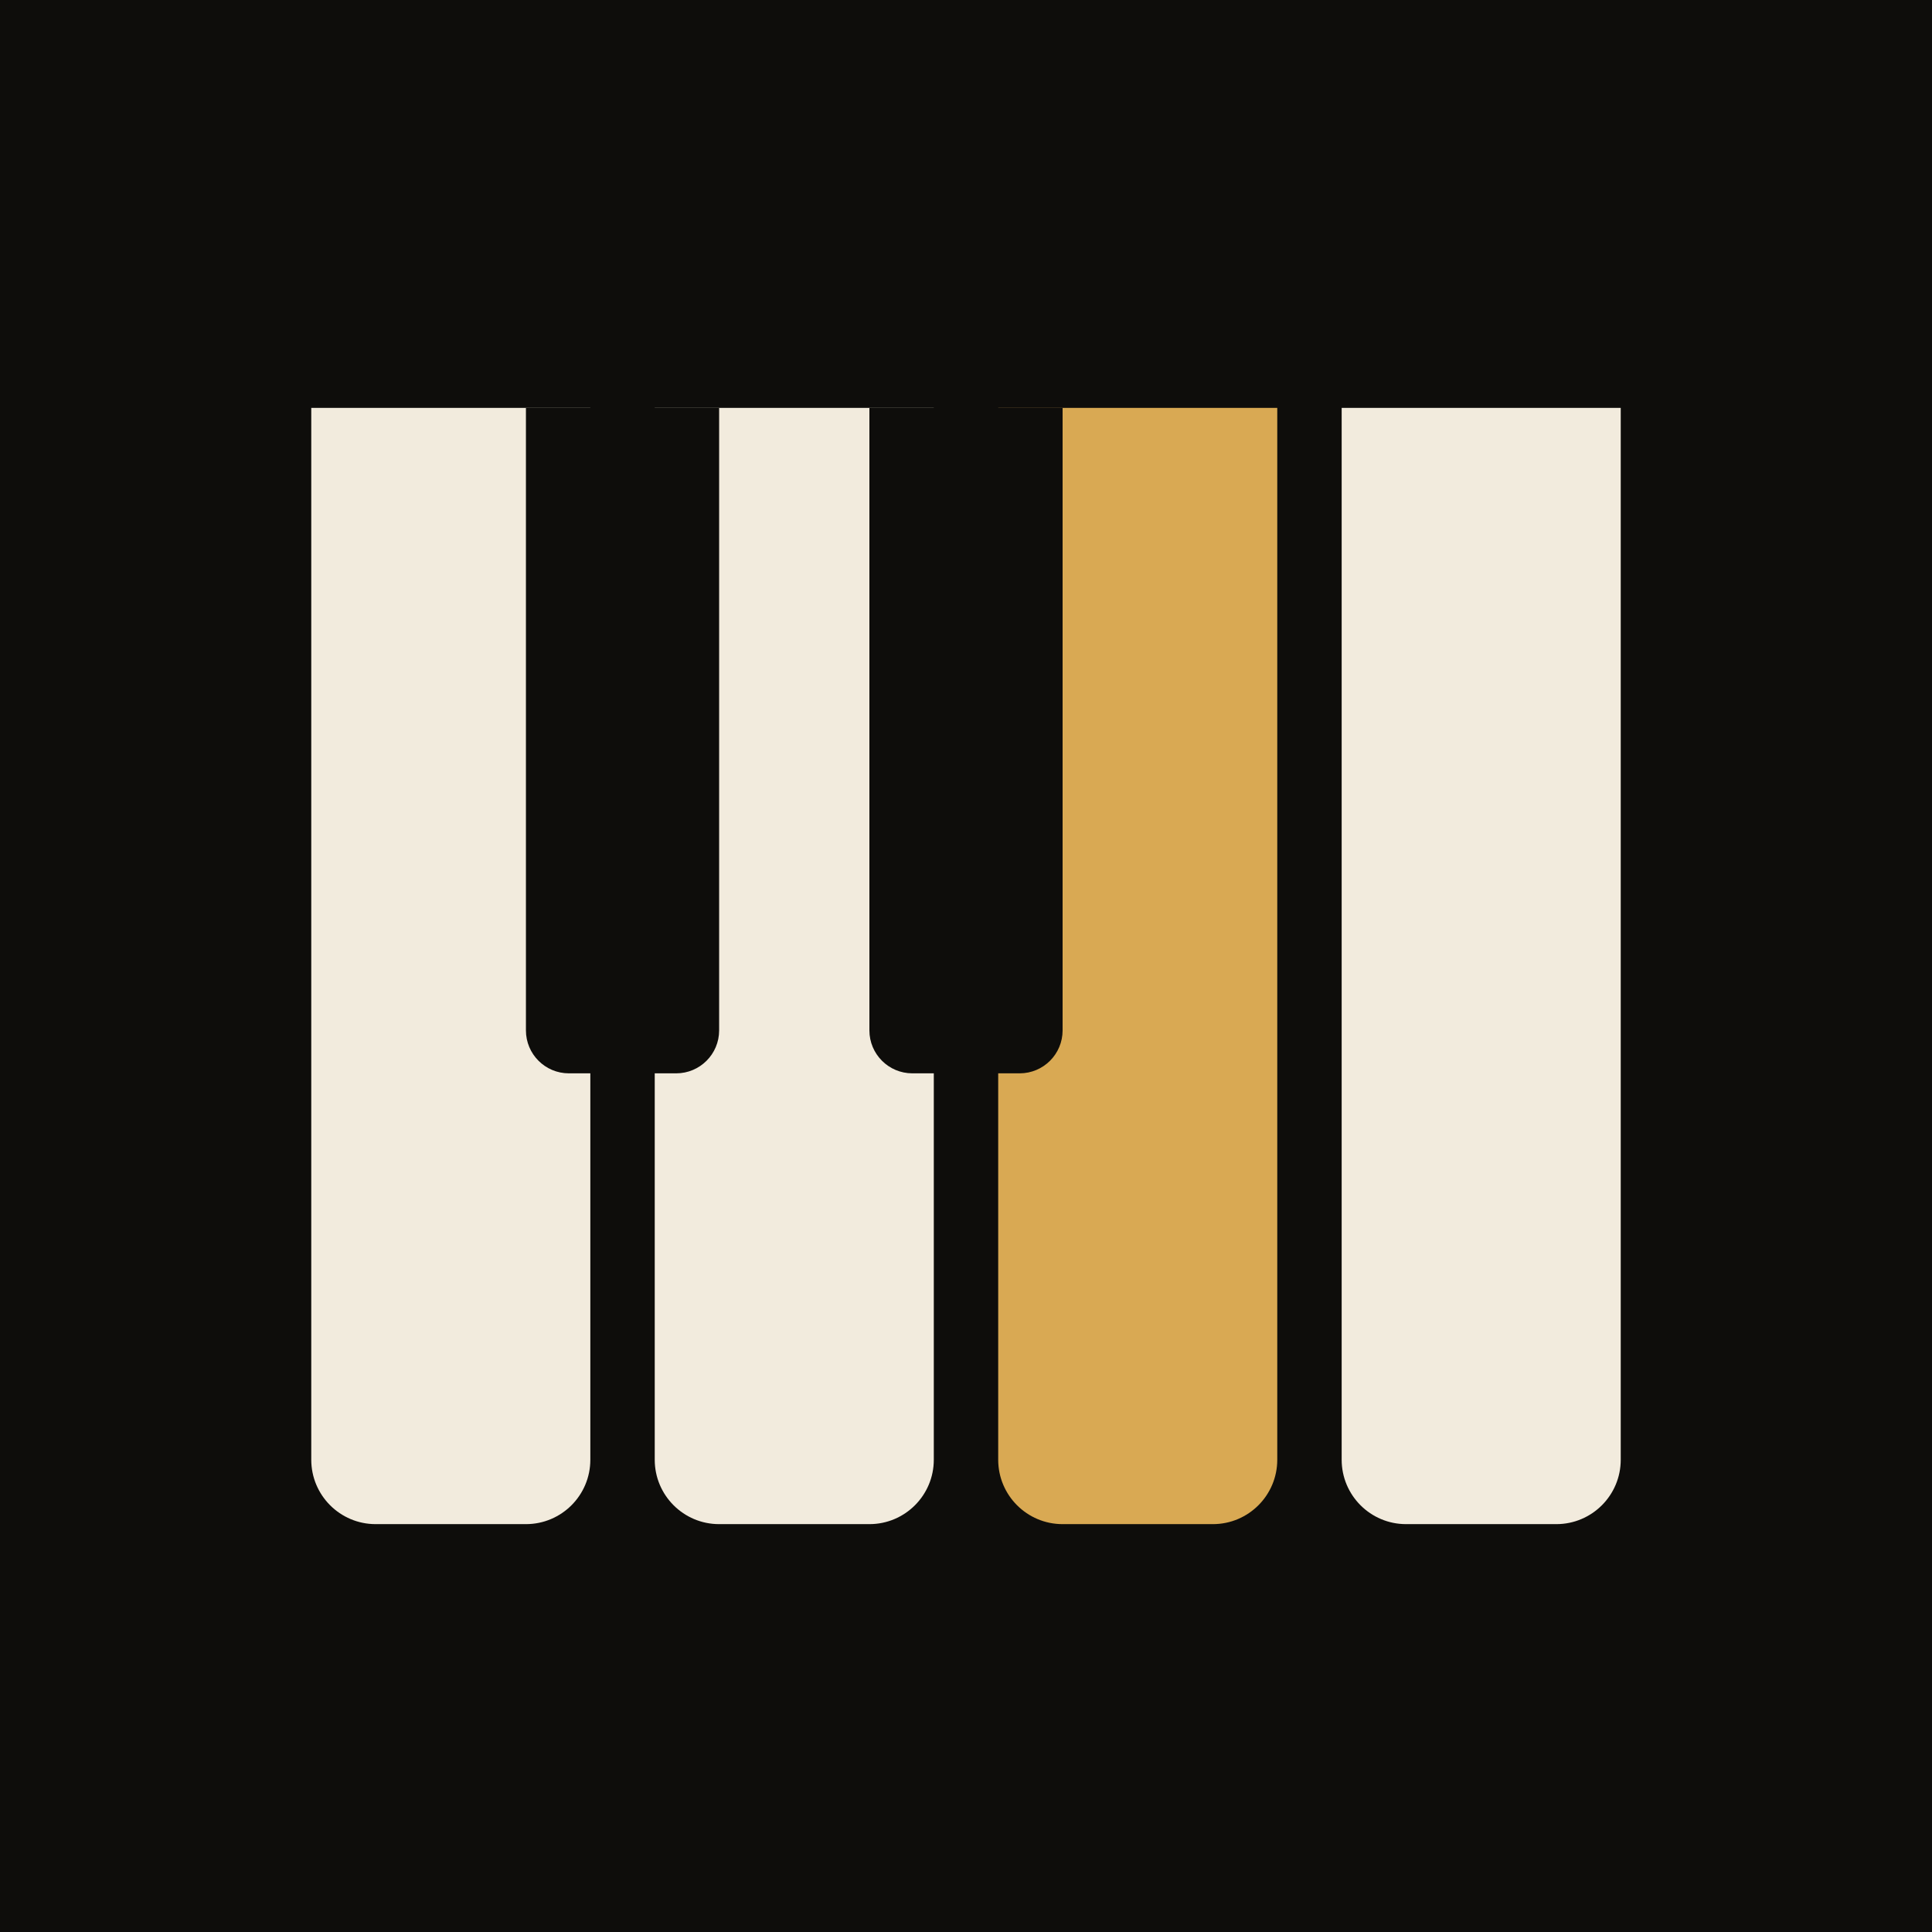
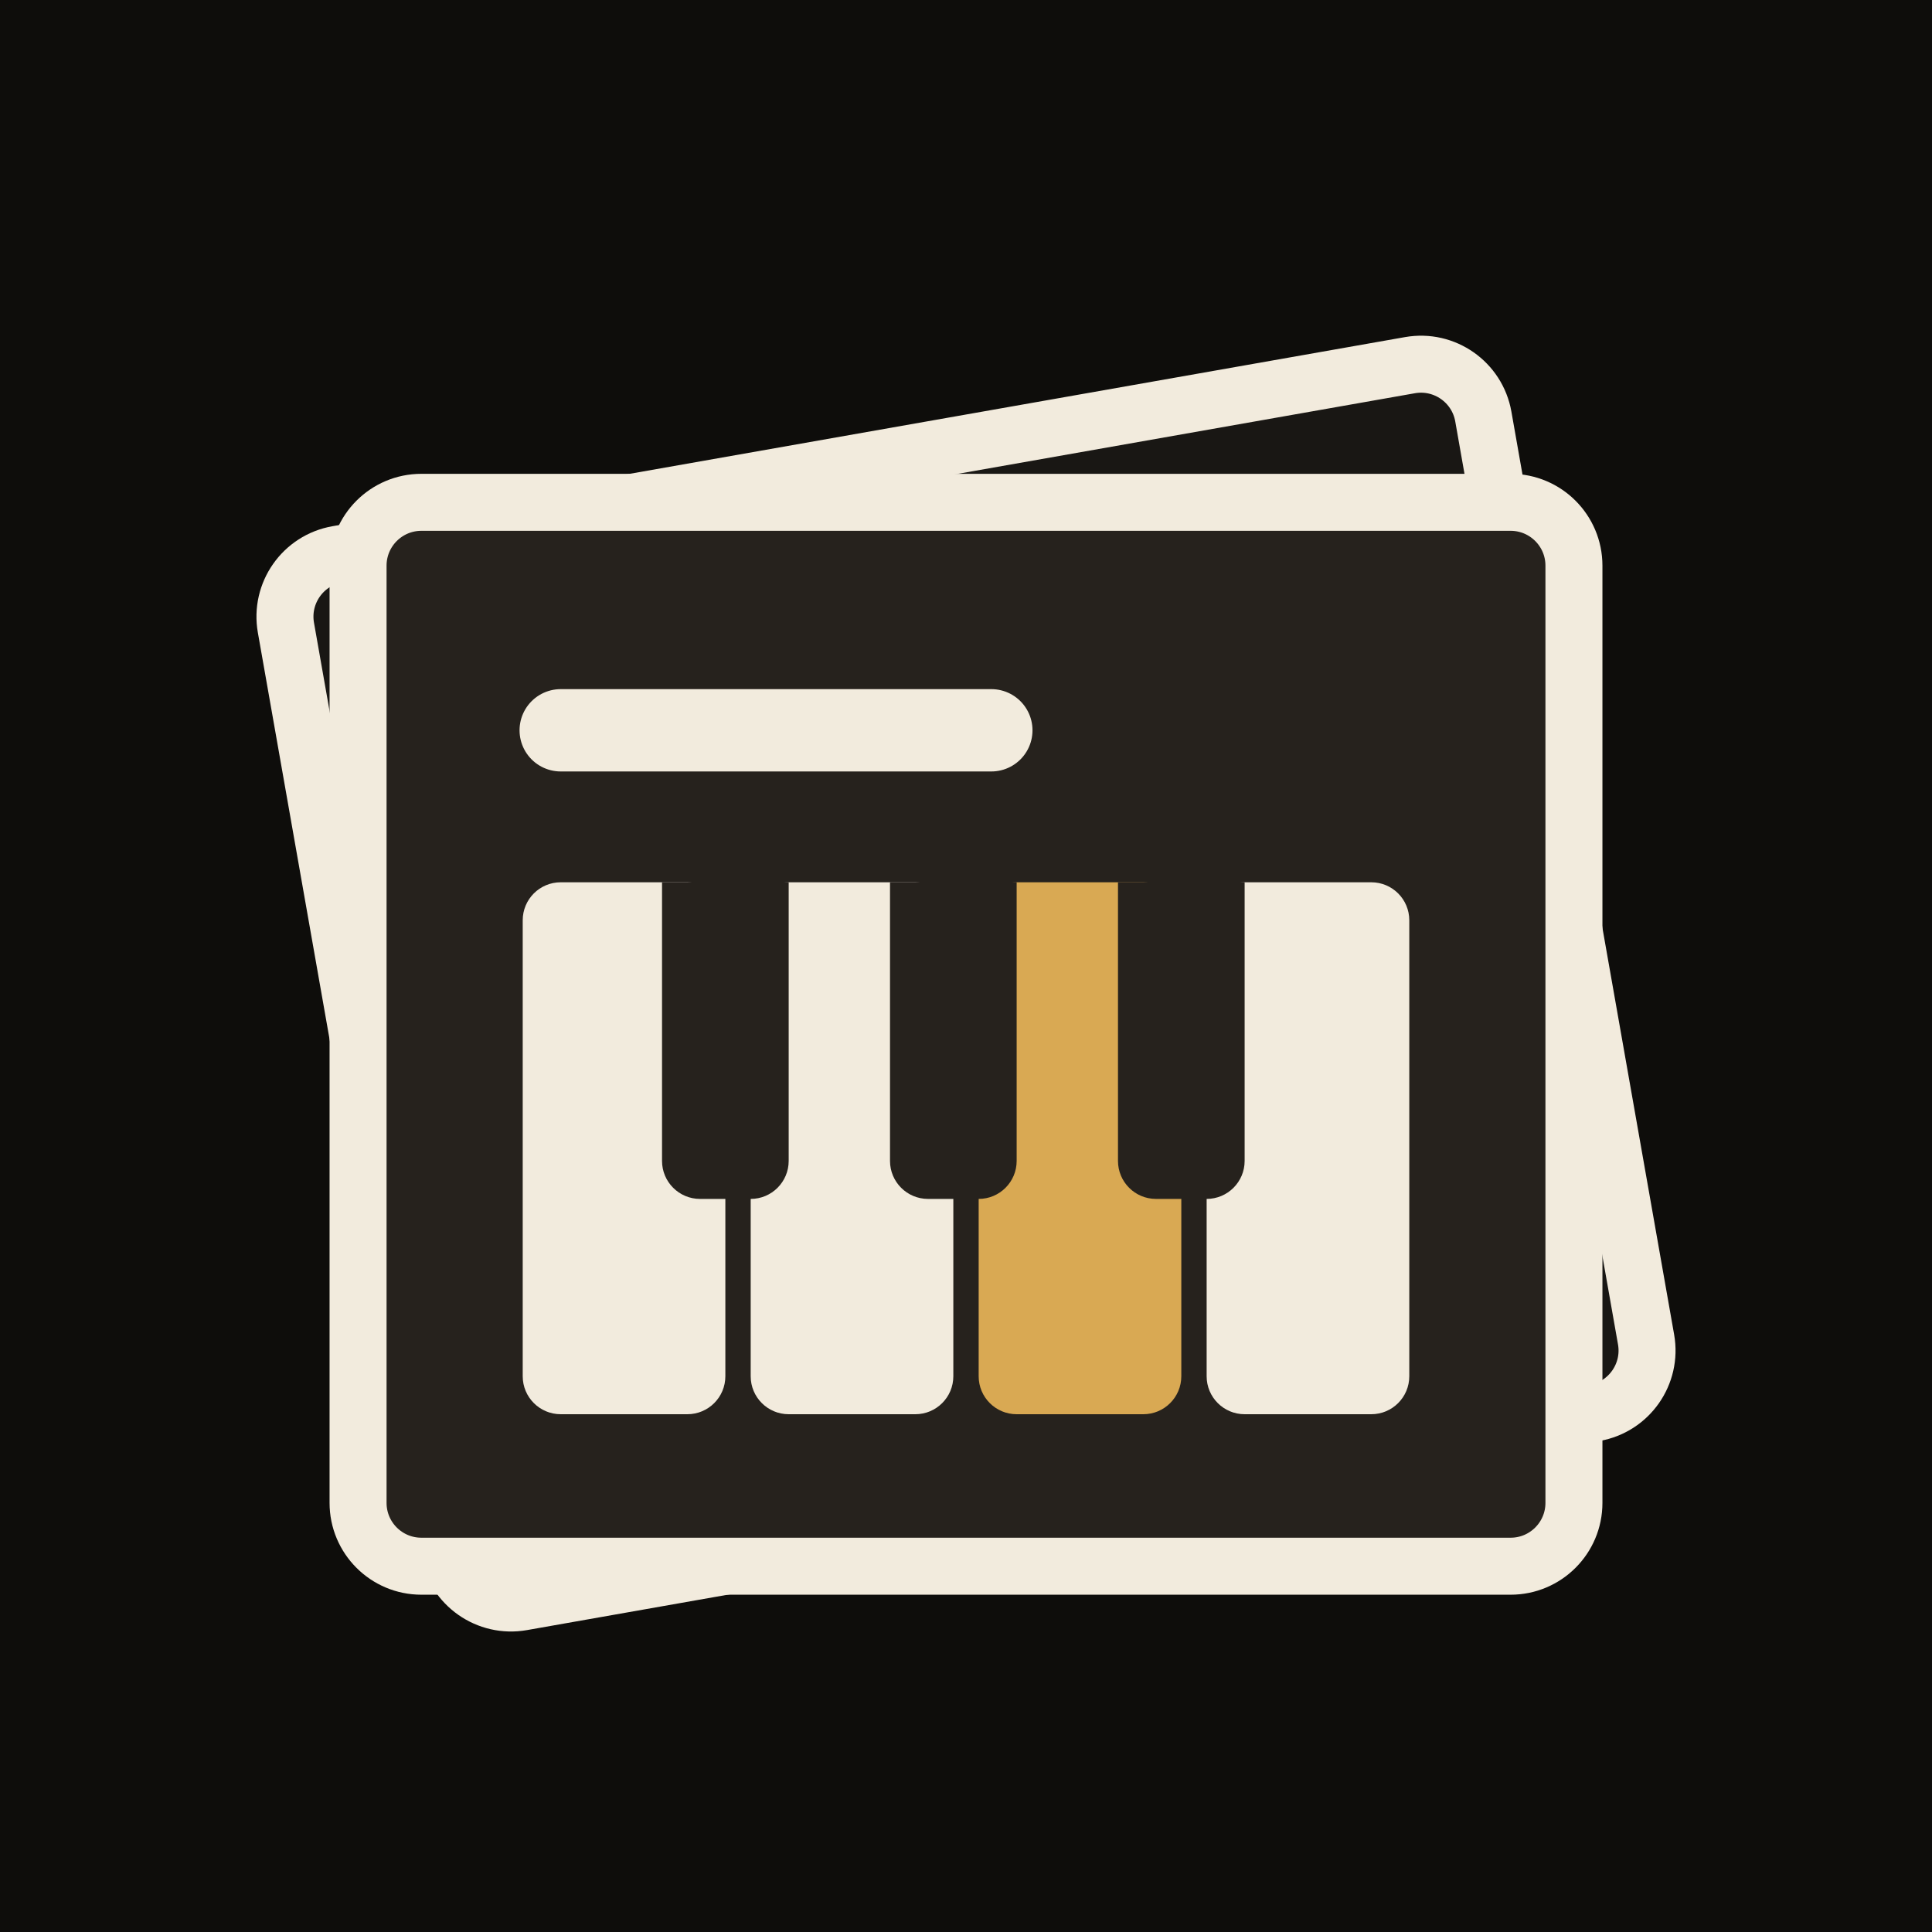
<svg xmlns="http://www.w3.org/2000/svg" viewBox="0 0 180 180">
  <rect width="180" height="180" fill="#0E0D0B" />
-   <path d="M29 38h26v98a6 6 0 0 1-6 6H35a6 6 0 0 1-6-6z" fill="#F2EBDD" />
-   <path d="M61 38h26v98a6 6 0 0 1-6 6H67a6 6 0 0 1-6-6z" fill="#F2EBDD" />
-   <path d="M93 38h26v98a6 6 0 0 1-6 6H99a6 6 0 0 1-6-6z" fill="#D9A953" />
-   <path d="M125 38h26v98a6 6 0 0 1-6 6h-14a6 6 0 0 1-6-6z" fill="#F2EBDD" />
-   <path d="M49 38h18v58a4 4 0 0 1-4 4H53a4 4 0 0 1-4-4z" fill="#0E0D0B" />
-   <path d="M81 38h18v58a4 4 0 0 1-4 4H85a4 4 0 0 1-4-4z" fill="#0E0D0B" />
+   <g transform="translate(90 94) scale(1.18) translate(-90 -94)">
+     <rect x="42" y="50" width="96" height="84" rx="5" fill="#191714" stroke="#F2EBDD" stroke-width="4.5" transform="rotate(-10 90 92)" />
+     <rect x="42" y="54" width="96" height="84" rx="5" fill="#26221D" stroke="#F2EBDD" stroke-width="4.5" />
+     <path d="M58 72h34" stroke="#F2EBDD" stroke-width="6.5" stroke-linecap="round" />
+     <rect x="55" y="84" width="16" height="42" rx="3" fill="#F2EBDD" />
+     <rect x="73" y="84" width="16" height="42" rx="3" fill="#F2EBDD" />
+     <rect x="91" y="84" width="16" height="42" rx="3" fill="#D9A953" />
+     <rect x="109" y="84" width="16" height="42" rx="3" fill="#F2EBDD" />
+     <path d="M66 84h10v22a3 3 0 0 1-3 3h-4a3 3 0 0 1-3-3z" fill="#26221D" />
+     <path d="M84 84h10v22a3 3 0 0 1-3 3h-4a3 3 0 0 1-3-3z" fill="#26221D" />
+     <path d="M102 84h10v22a3 3 0 0 1-3 3h-4a3 3 0 0 1-3-3z" fill="#26221D" />
+   </g>
</svg>
